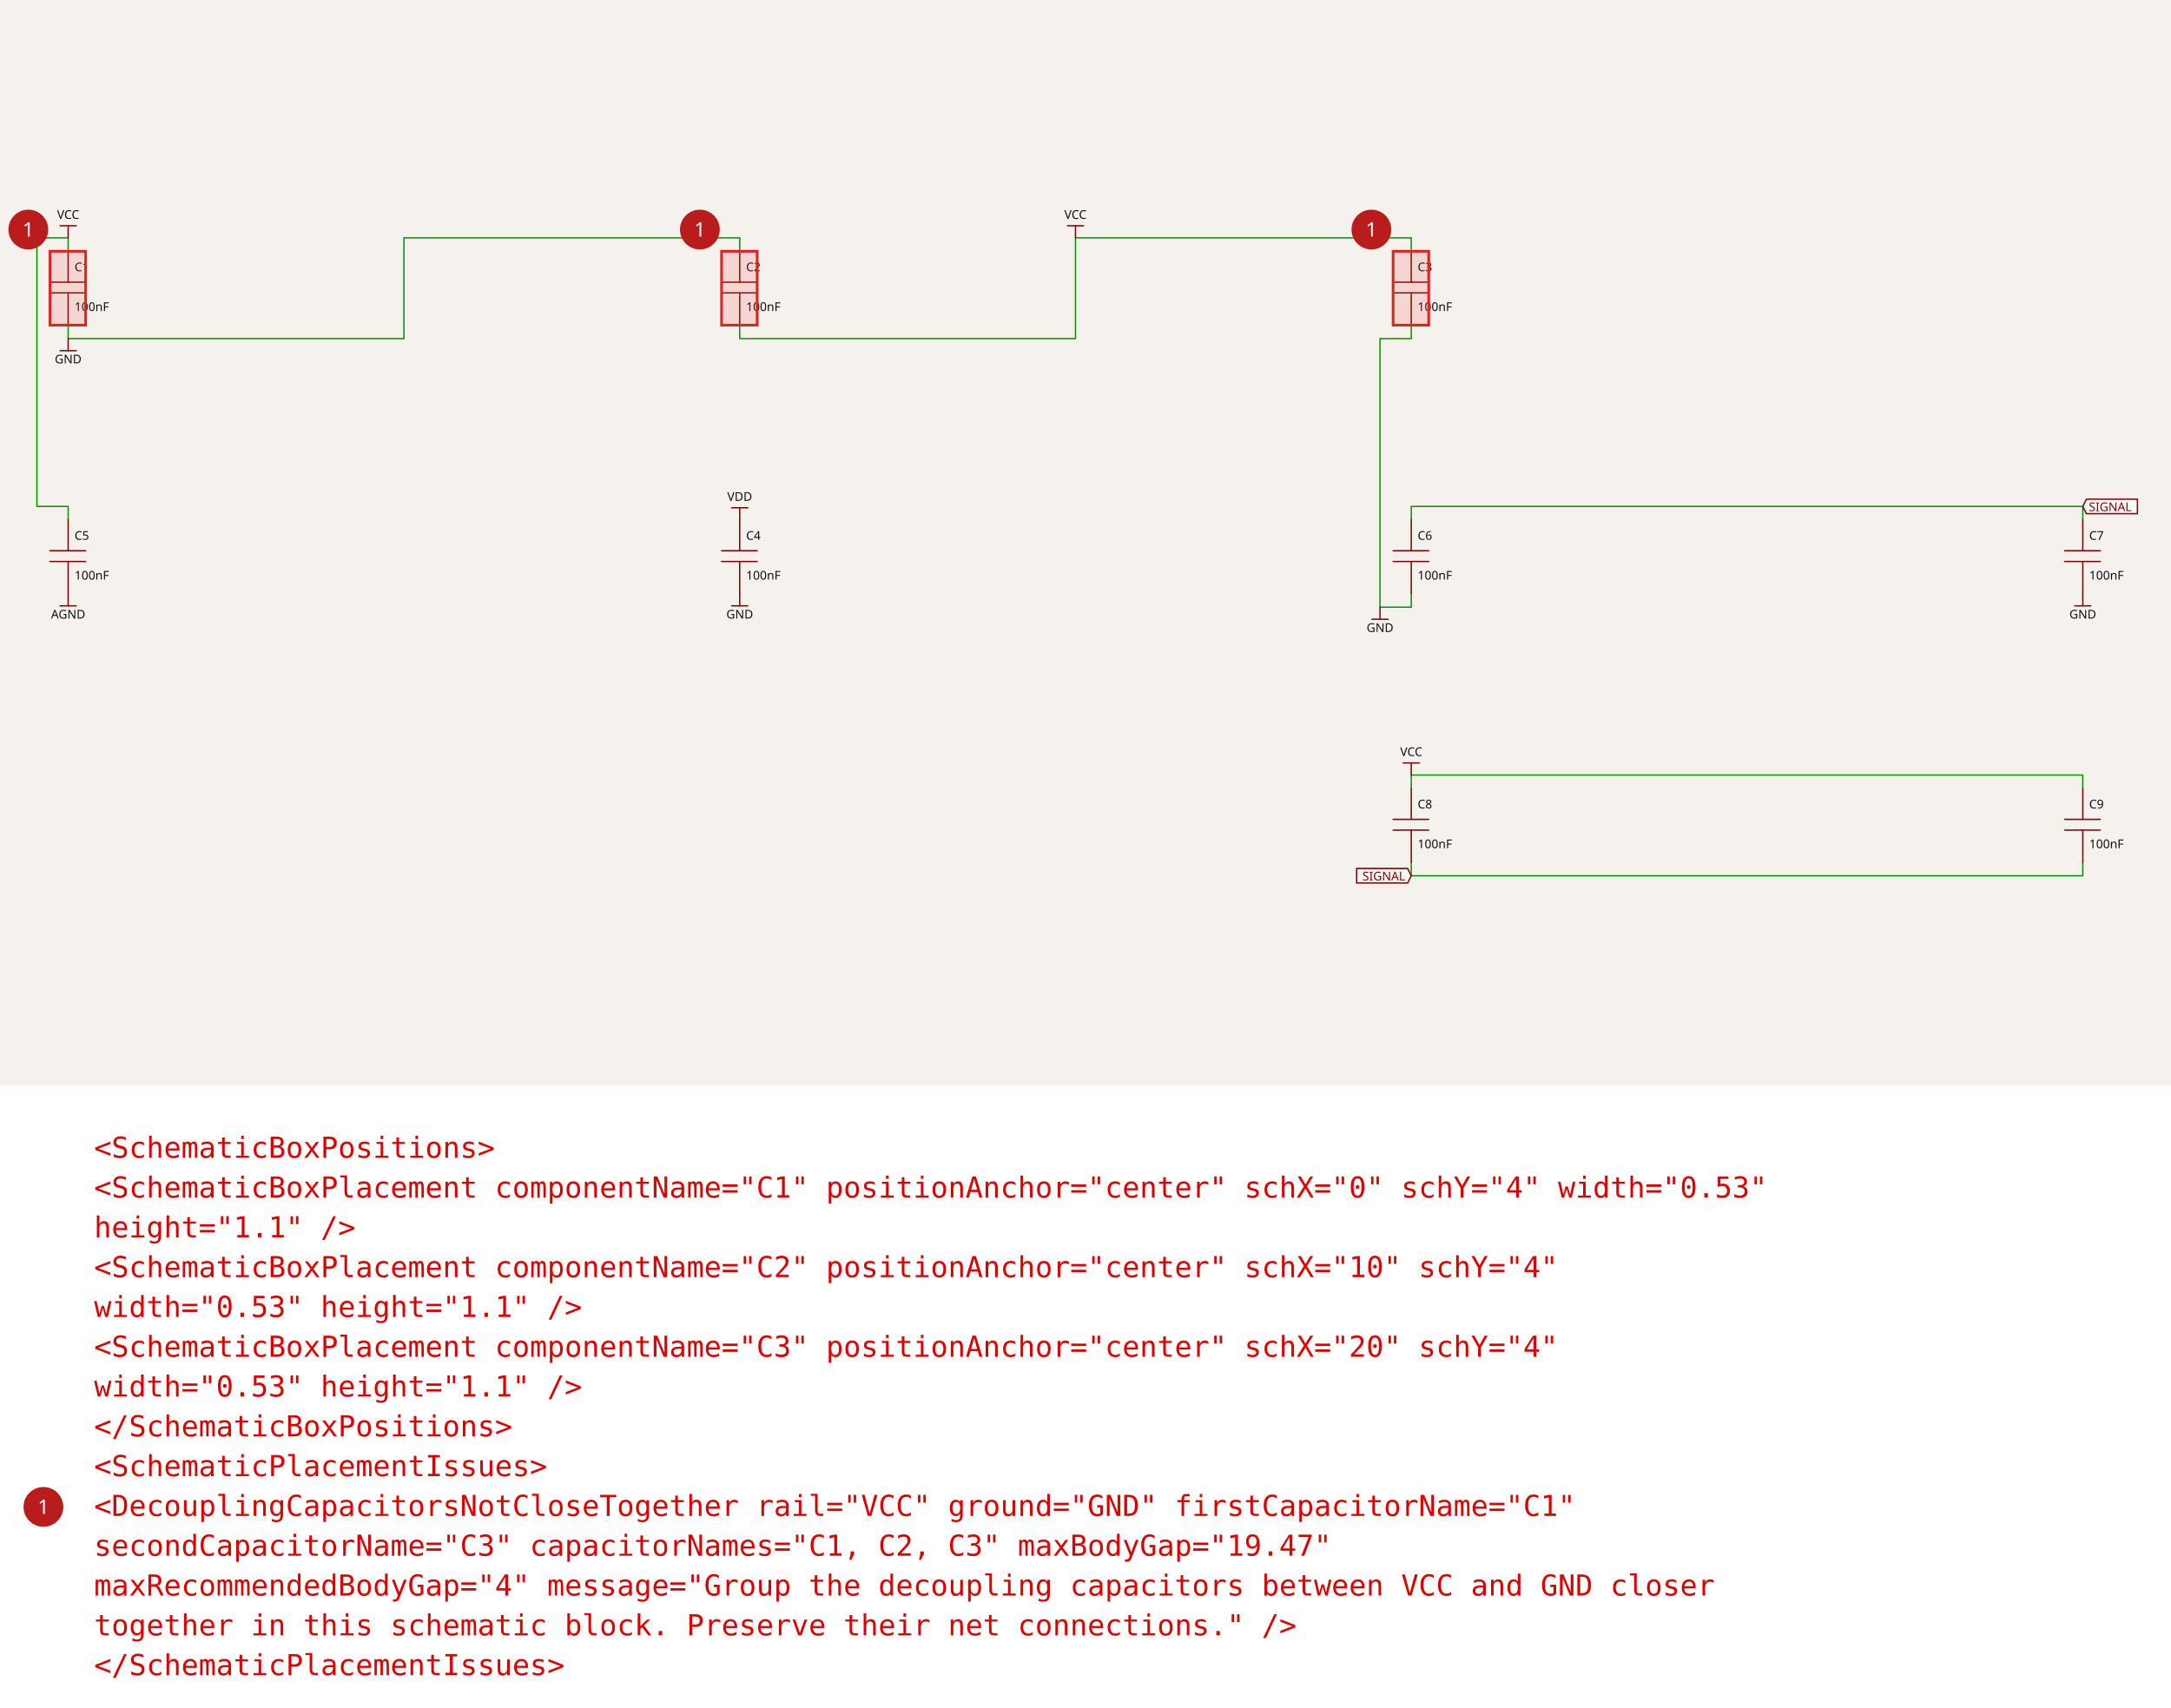
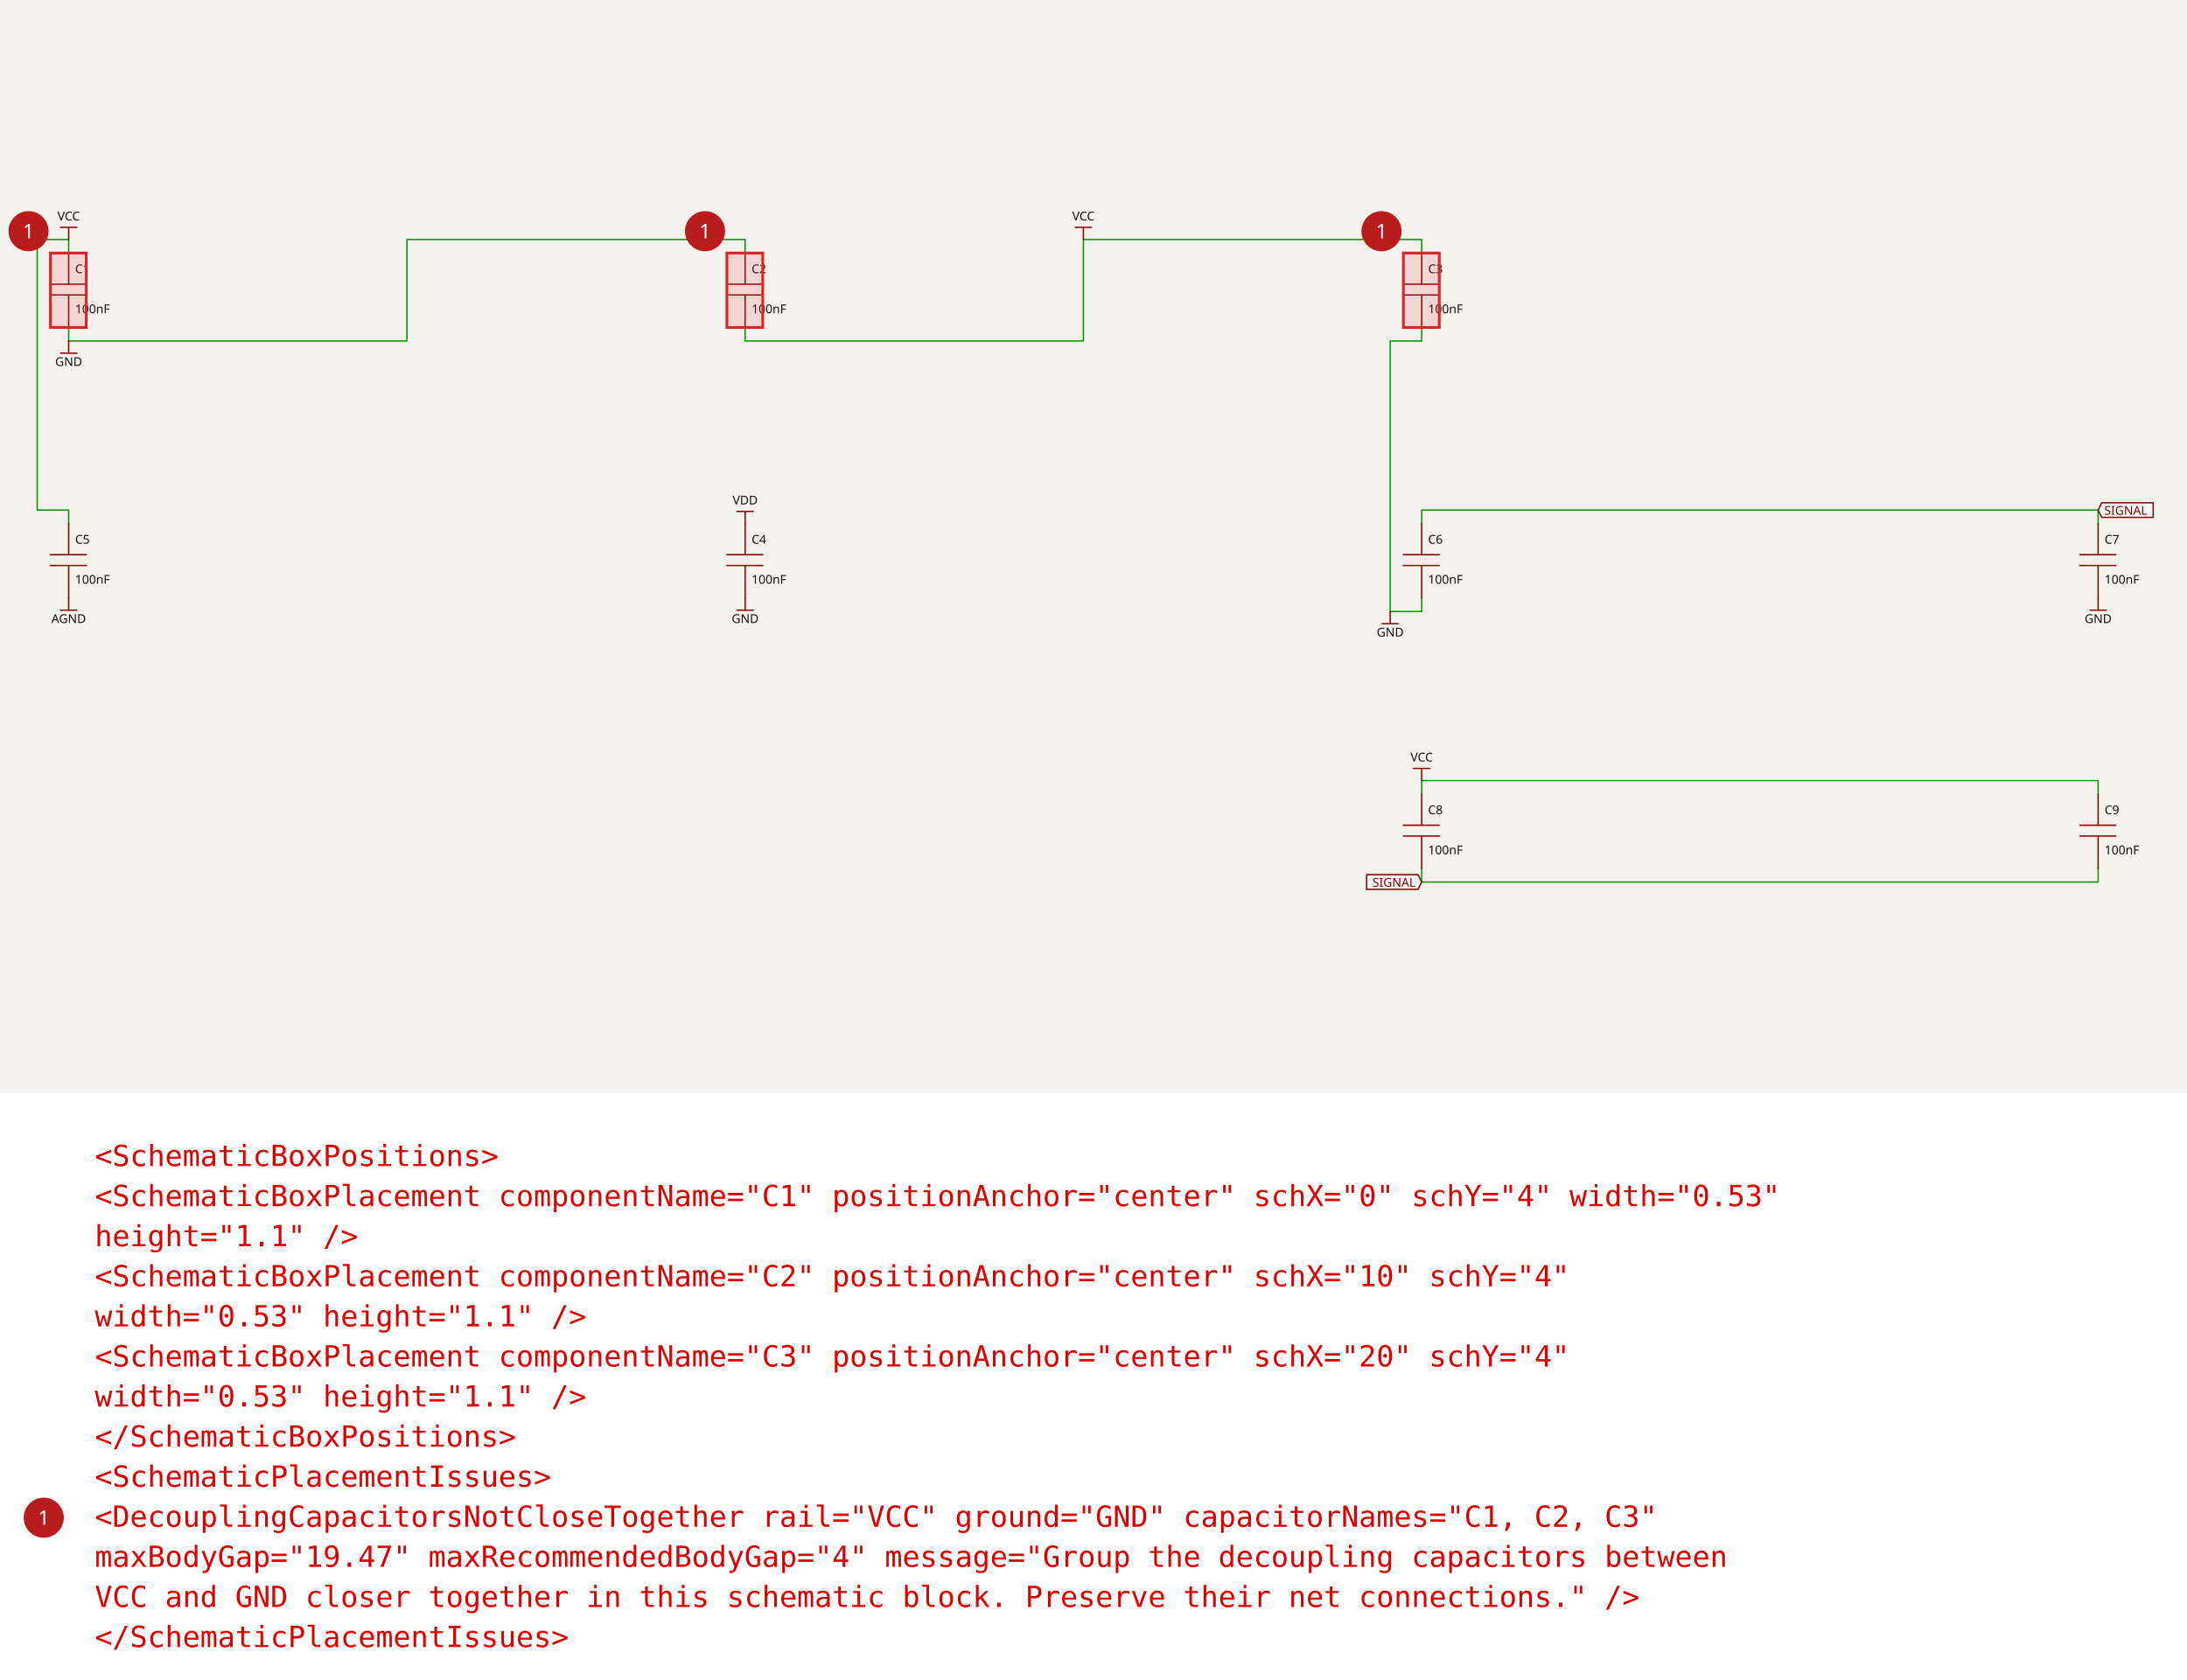
- <svg xmlns="http://www.w3.org/2000/svg" width="1200" height="944" viewBox="0 0 1200 944" role="img" aria-label="schematic analysis fixture">
+ <svg xmlns="http://www.w3.org/2000/svg" width="1200" height="922" viewBox="0 0 1200 922" role="img" aria-label="schematic analysis fixture">
  <g transform="translate(0, 0)">
    <style>
              .boundary { fill: rgb(245, 241, 237); }
              .schematic-boundary { fill: none; stroke: #fff; }
              .component { fill: none; stroke: rgb(132, 0, 0); }
              .chip { fill: rgb(255, 255, 194); stroke: rgb(132, 0, 0); }
              .component-pin { fill: none; stroke: rgb(132, 0, 0); }
              /* Basic per-trace hover fallback */
              .trace:hover {
                filter: invert(1);
              }
              .trace:hover .trace-crossing-outline {
                opacity: 0;
              }
              .trace:hover .trace-junction {
                filter: invert(1);
              }
              /* Net-hover highlighting: when a trace or its overlays are hovered,
                 invert color for all traces (base + overlays) sharing the same
                 subcircuit connectivity key. Also hide crossing outline during hover. */
              svg:has(:is(g.trace[data-subcircuit-connectivity-map-key="unnamedsubcircuitsubcircuit_source_group_0_connectivity_net0"], g.trace-overlays[data-subcircuit-connectivity-map-key="unnamedsubcircuitsubcircuit_source_group_0_connectivity_net0"]):hover) :is(g.trace[data-subcircuit-connectivity-map-key="unnamedsubcircuitsubcircuit_source_group_0_connectivity_net0"], g.trace-overlays[data-subcircuit-connectivity-map-key="unnamedsubcircuitsubcircuit_source_group_0_connectivity_net0"]) { filter: invert(1); }
svg:has(:is(g.trace[data-subcircuit-connectivity-map-key="unnamedsubcircuitsubcircuit_source_group_0_connectivity_net0"], g.trace-overlays[data-subcircuit-connectivity-map-key="unnamedsubcircuitsubcircuit_source_group_0_connectivity_net0"]):hover) g.trace-overlays[data-subcircuit-connectivity-map-key="unnamedsubcircuitsubcircuit_source_group_0_connectivity_net0"] .trace-crossing-outline { opacity: 0; }
svg:has(:is(g.trace[data-subcircuit-connectivity-map-key="unnamedsubcircuitsubcircuit_source_group_0_connectivity_net1"], g.trace-overlays[data-subcircuit-connectivity-map-key="unnamedsubcircuitsubcircuit_source_group_0_connectivity_net1"]):hover) :is(g.trace[data-subcircuit-connectivity-map-key="unnamedsubcircuitsubcircuit_source_group_0_connectivity_net1"], g.trace-overlays[data-subcircuit-connectivity-map-key="unnamedsubcircuitsubcircuit_source_group_0_connectivity_net1"]) { filter: invert(1); }
svg:has(:is(g.trace[data-subcircuit-connectivity-map-key="unnamedsubcircuitsubcircuit_source_group_0_connectivity_net1"], g.trace-overlays[data-subcircuit-connectivity-map-key="unnamedsubcircuitsubcircuit_source_group_0_connectivity_net1"]):hover) g.trace-overlays[data-subcircuit-connectivity-map-key="unnamedsubcircuitsubcircuit_source_group_0_connectivity_net1"] .trace-crossing-outline { opacity: 0; }
svg:has(:is(g.trace[data-subcircuit-connectivity-map-key="unnamedsubcircuitsubcircuit_source_group_0_connectivity_net4"], g.trace-overlays[data-subcircuit-connectivity-map-key="unnamedsubcircuitsubcircuit_source_group_0_connectivity_net4"]):hover) :is(g.trace[data-subcircuit-connectivity-map-key="unnamedsubcircuitsubcircuit_source_group_0_connectivity_net4"], g.trace-overlays[data-subcircuit-connectivity-map-key="unnamedsubcircuitsubcircuit_source_group_0_connectivity_net4"]) { filter: invert(1); }
svg:has(:is(g.trace[data-subcircuit-connectivity-map-key="unnamedsubcircuitsubcircuit_source_group_0_connectivity_net4"], g.trace-overlays[data-subcircuit-connectivity-map-key="unnamedsubcircuitsubcircuit_source_group_0_connectivity_net4"]):hover) g.trace-overlays[data-subcircuit-connectivity-map-key="unnamedsubcircuitsubcircuit_source_group_0_connectivity_net4"] .trace-crossing-outline { opacity: 0; }
              .text { font-family: sans-serif; fill: rgb(0, 150, 0); }
              .pin-number { fill: rgb(169, 0, 0); }
              .port-label { fill: rgb(0, 100, 100); }
              .component-name { fill: rgb(0, 100, 100); }

            </style>
    <rect class="boundary" x="0" y="0" width="1200" height="600" />
    <g class="trace sch-trace" data-layer="base" data-circuit-json-type="schematic_trace" data-schematic-trace-id="schematic_trace_0" data-subcircuit-connectivity-map-key="unnamedsubcircuitsubcircuit_source_group_0_connectivity_net0">
      <path d="M 37.676 138.899 L 37.676 131.475 L 20.415 131.475 L 20.415 279.951 L 37.676 279.951 L 37.676 287.375" class="trace-invisible-hover-outline sch-trace-hitbox" stroke="rgb(0, 150, 0)" fill="none" stroke-width="5.939px" stroke-linecap="round" opacity="0" stroke-linejoin="round" />
      <path class="sch-trace-path" d="M 37.676 138.899 L 37.676 131.475 L 20.415 131.475 L 20.415 279.951 L 37.676 279.951 L 37.676 287.375" stroke="rgb(0, 150, 0)" fill="none" stroke-width="0.742px" stroke-linecap="round" stroke-linejoin="round" />
    </g>
    <g class="trace sch-trace" data-layer="base" data-circuit-json-type="schematic_trace" data-schematic-trace-id="schematic_trace_1" data-subcircuit-connectivity-map-key="unnamedsubcircuitsubcircuit_source_group_0_connectivity_net0">
      <path d="M 408.866 179.73 L 408.866 187.153 L 594.461 187.153 L 594.461 131.475 L 780.056 131.475 L 780.056 138.899" class="trace-invisible-hover-outline sch-trace-hitbox" stroke="rgb(0, 150, 0)" fill="none" stroke-width="5.939px" stroke-linecap="round" opacity="0" stroke-linejoin="round" />
      <path class="sch-trace-path" d="M 408.866 179.73 L 408.866 187.153 L 594.461 187.153 L 594.461 131.475 L 780.056 131.475 L 780.056 138.899" stroke="rgb(0, 150, 0)" fill="none" stroke-width="0.742px" stroke-linecap="round" stroke-linejoin="round" />
    </g>
    <g class="trace sch-trace" data-layer="base" data-circuit-json-type="schematic_trace" data-schematic-trace-id="schematic_trace_2" data-subcircuit-connectivity-map-key="unnamedsubcircuitsubcircuit_source_group_0_connectivity_net0">
      <path d="M 780.056 435.851 L 780.056 428.427 L 1151.245 428.427 L 1151.245 435.851" class="trace-invisible-hover-outline sch-trace-hitbox" stroke="rgb(0, 150, 0)" fill="none" stroke-width="5.939px" stroke-linecap="round" opacity="0" stroke-linejoin="round" />
      <path class="sch-trace-path" d="M 780.056 435.851 L 780.056 428.427 L 1151.245 428.427 L 1151.245 435.851" stroke="rgb(0, 150, 0)" fill="none" stroke-width="0.742px" stroke-linecap="round" stroke-linejoin="round" />
    </g>
    <g class="trace sch-trace" data-layer="base" data-circuit-json-type="schematic_trace" data-schematic-trace-id="schematic_trace_3" data-subcircuit-connectivity-map-key="unnamedsubcircuitsubcircuit_source_group_0_connectivity_net1">
      <path d="M 37.676 179.73 L 37.676 187.153 L 223.271 187.153 L 223.271 131.475 L 408.866 131.475 L 408.866 138.899" class="trace-invisible-hover-outline sch-trace-hitbox" stroke="rgb(0, 150, 0)" fill="none" stroke-width="5.939px" stroke-linecap="round" opacity="0" stroke-linejoin="round" />
      <path class="sch-trace-path" d="M 37.676 179.73 L 37.676 187.153 L 223.271 187.153 L 223.271 131.475 L 408.866 131.475 L 408.866 138.899" stroke="rgb(0, 150, 0)" fill="none" stroke-width="0.742px" stroke-linecap="round" stroke-linejoin="round" />
    </g>
    <g class="trace sch-trace" data-layer="base" data-circuit-json-type="schematic_trace" data-schematic-trace-id="schematic_trace_4" data-subcircuit-connectivity-map-key="unnamedsubcircuitsubcircuit_source_group_0_connectivity_net1">
      <path d="M 780.056 179.73 L 780.056 187.153 L 762.795 187.153 L 762.795 335.629 L 780.056 335.629 L 780.056 328.205" class="trace-invisible-hover-outline sch-trace-hitbox" stroke="rgb(0, 150, 0)" fill="none" stroke-width="5.939px" stroke-linecap="round" opacity="0" stroke-linejoin="round" />
      <path class="sch-trace-path" d="M 780.056 179.73 L 780.056 187.153 L 762.795 187.153 L 762.795 335.629 L 780.056 335.629 L 780.056 328.205" stroke="rgb(0, 150, 0)" fill="none" stroke-width="0.742px" stroke-linecap="round" stroke-linejoin="round" />
    </g>
    <g class="trace sch-trace" data-layer="base" data-circuit-json-type="schematic_trace" data-schematic-trace-id="schematic_trace_5" data-subcircuit-connectivity-map-key="unnamedsubcircuitsubcircuit_source_group_0_connectivity_net4">
      <path d="M 780.056 287.375 L 780.056 279.951 L 1151.245 279.951 L 1151.245 287.375" class="trace-invisible-hover-outline sch-trace-hitbox" stroke="rgb(0, 150, 0)" fill="none" stroke-width="5.939px" stroke-linecap="round" opacity="0" stroke-linejoin="round" />
      <path class="sch-trace-path" d="M 780.056 287.375 L 780.056 279.951 L 1151.245 279.951 L 1151.245 287.375" stroke="rgb(0, 150, 0)" fill="none" stroke-width="0.742px" stroke-linecap="round" stroke-linejoin="round" />
    </g>
    <g class="trace sch-trace" data-layer="base" data-circuit-json-type="schematic_trace" data-schematic-trace-id="schematic_trace_6" data-subcircuit-connectivity-map-key="unnamedsubcircuitsubcircuit_source_group_0_connectivity_net4">
      <path d="M 780.056 476.681 L 780.056 484.105 L 1151.245 484.105 L 1151.245 476.681" class="trace-invisible-hover-outline sch-trace-hitbox" stroke="rgb(0, 150, 0)" fill="none" stroke-width="5.939px" stroke-linecap="round" opacity="0" stroke-linejoin="round" />
      <path class="sch-trace-path" d="M 780.056 476.681 L 780.056 484.105 L 1151.245 484.105 L 1151.245 476.681" stroke="rgb(0, 150, 0)" fill="none" stroke-width="0.742px" stroke-linecap="round" stroke-linejoin="round" />
    </g>
    <g class="trace-overlays sch-trace-overlays" data-layer="overlay" data-circuit-json-type="schematic_trace" data-schematic-trace-id="schematic_trace_0" data-subcircuit-connectivity-map-key="unnamedsubcircuitsubcircuit_source_group_0_connectivity_net0" />
    <g class="trace-overlays sch-trace-overlays" data-layer="overlay" data-circuit-json-type="schematic_trace" data-schematic-trace-id="schematic_trace_1" data-subcircuit-connectivity-map-key="unnamedsubcircuitsubcircuit_source_group_0_connectivity_net0" />
    <g class="trace-overlays sch-trace-overlays" data-layer="overlay" data-circuit-json-type="schematic_trace" data-schematic-trace-id="schematic_trace_2" data-subcircuit-connectivity-map-key="unnamedsubcircuitsubcircuit_source_group_0_connectivity_net0" />
    <g class="trace-overlays sch-trace-overlays" data-layer="overlay" data-circuit-json-type="schematic_trace" data-schematic-trace-id="schematic_trace_3" data-subcircuit-connectivity-map-key="unnamedsubcircuitsubcircuit_source_group_0_connectivity_net1" />
    <g class="trace-overlays sch-trace-overlays" data-layer="overlay" data-circuit-json-type="schematic_trace" data-schematic-trace-id="schematic_trace_4" data-subcircuit-connectivity-map-key="unnamedsubcircuitsubcircuit_source_group_0_connectivity_net1" />
    <g class="trace-overlays sch-trace-overlays" data-layer="overlay" data-circuit-json-type="schematic_trace" data-schematic-trace-id="schematic_trace_5" data-subcircuit-connectivity-map-key="unnamedsubcircuitsubcircuit_source_group_0_connectivity_net4" />
    <g class="trace-overlays sch-trace-overlays" data-layer="overlay" data-circuit-json-type="schematic_trace" data-schematic-trace-id="schematic_trace_6" data-subcircuit-connectivity-map-key="unnamedsubcircuitsubcircuit_source_group_0_connectivity_net4" />
    <g class="sch-component" data-circuit-json-type="schematic_component" data-schematic-component-id="schematic_component_0">
      <rect class="component-overlay sch-component-overlay" x="27.654" y="138.899" width="19.673" height="40.831" fill="transparent" />
      <path class="sch-component-symbol-path" d="M 37.676 179.73 L 37.676 161.912" stroke="rgb(132, 0, 0)" fill="none" stroke-width="0.742px" stroke-linecap="round" />
      <path class="sch-component-symbol-path" d="M 37.676 155.973 L 37.676 138.899" stroke="rgb(132, 0, 0)" fill="none" stroke-width="0.742px" stroke-linecap="round" />
      <path class="sch-component-symbol-path" d="M 47.327 161.912 L 27.654 161.912" stroke="rgb(132, 0, 0)" fill="none" stroke-width="0.742px" stroke-linecap="round" />
      <path class="sch-component-symbol-path" d="M 47.327 155.973 L 27.654 155.973" stroke="rgb(132, 0, 0)" fill="none" stroke-width="0.742px" stroke-linecap="round" />
      <text class="sch-component-name sch-component-text" x="41.202" y="151.89" stroke="rgb(245, 241, 237)" stroke-width="0.742px" paint-order="stroke" fill="rgb(15, 15, 15)" font-family="sans-serif" text-anchor="start" dominant-baseline="ideographic" font-size="6.681px">C1</text>
      <text class="sch-component-text" x="41.202" y="166.738" fill="rgb(15, 15, 15)" font-family="sans-serif" text-anchor="start" dominant-baseline="hanging" font-size="6.681px">100nF</text>
    </g>
    <g class="sch-component" data-circuit-json-type="schematic_component" data-schematic-component-id="schematic_component_1">
      <rect class="component-overlay sch-component-overlay" x="398.844" y="138.899" width="19.673" height="40.831" fill="transparent" />
      <path class="sch-component-symbol-path" d="M 408.866 179.73 L 408.866 161.912" stroke="rgb(132, 0, 0)" fill="none" stroke-width="0.742px" stroke-linecap="round" />
      <path class="sch-component-symbol-path" d="M 408.866 155.973 L 408.866 138.899" stroke="rgb(132, 0, 0)" fill="none" stroke-width="0.742px" stroke-linecap="round" />
      <path class="sch-component-symbol-path" d="M 418.517 161.912 L 398.844 161.912" stroke="rgb(132, 0, 0)" fill="none" stroke-width="0.742px" stroke-linecap="round" />
      <path class="sch-component-symbol-path" d="M 418.517 155.973 L 398.844 155.973" stroke="rgb(132, 0, 0)" fill="none" stroke-width="0.742px" stroke-linecap="round" />
      <text class="sch-component-name sch-component-text" x="412.392" y="151.89" stroke="rgb(245, 241, 237)" stroke-width="0.742px" paint-order="stroke" fill="rgb(15, 15, 15)" font-family="sans-serif" text-anchor="start" dominant-baseline="ideographic" font-size="6.681px">C2</text>
      <text class="sch-component-text" x="412.392" y="166.738" fill="rgb(15, 15, 15)" font-family="sans-serif" text-anchor="start" dominant-baseline="hanging" font-size="6.681px">100nF</text>
    </g>
    <g class="sch-component" data-circuit-json-type="schematic_component" data-schematic-component-id="schematic_component_2">
      <rect class="component-overlay sch-component-overlay" x="770.033" y="138.899" width="19.673" height="40.831" fill="transparent" />
      <path class="sch-component-symbol-path" d="M 780.056 179.73 L 780.056 161.912" stroke="rgb(132, 0, 0)" fill="none" stroke-width="0.742px" stroke-linecap="round" />
      <path class="sch-component-symbol-path" d="M 780.056 155.973 L 780.056 138.899" stroke="rgb(132, 0, 0)" fill="none" stroke-width="0.742px" stroke-linecap="round" />
      <path class="sch-component-symbol-path" d="M 789.706 161.912 L 770.033 161.912" stroke="rgb(132, 0, 0)" fill="none" stroke-width="0.742px" stroke-linecap="round" />
      <path class="sch-component-symbol-path" d="M 789.706 155.973 L 770.033 155.973" stroke="rgb(132, 0, 0)" fill="none" stroke-width="0.742px" stroke-linecap="round" />
      <text class="sch-component-name sch-component-text" x="783.582" y="151.89" stroke="rgb(245, 241, 237)" stroke-width="0.742px" paint-order="stroke" fill="rgb(15, 15, 15)" font-family="sans-serif" text-anchor="start" dominant-baseline="ideographic" font-size="6.681px">C3</text>
      <text class="sch-component-text" x="783.582" y="166.738" fill="rgb(15, 15, 15)" font-family="sans-serif" text-anchor="start" dominant-baseline="hanging" font-size="6.681px">100nF</text>
    </g>
    <g class="sch-component" data-circuit-json-type="schematic_component" data-schematic-component-id="schematic_component_3">
      <rect class="component-overlay sch-component-overlay" x="398.844" y="287.375" width="19.673" height="40.831" fill="transparent" />
      <path class="sch-component-symbol-path" d="M 408.866 328.205 L 408.866 310.388" stroke="rgb(132, 0, 0)" fill="none" stroke-width="0.742px" stroke-linecap="round" />
      <path class="sch-component-symbol-path" d="M 408.866 304.449 L 408.866 287.375" stroke="rgb(132, 0, 0)" fill="none" stroke-width="0.742px" stroke-linecap="round" />
      <path class="sch-component-symbol-path" d="M 418.517 310.388 L 398.844 310.388" stroke="rgb(132, 0, 0)" fill="none" stroke-width="0.742px" stroke-linecap="round" />
      <path class="sch-component-symbol-path" d="M 418.517 304.449 L 398.844 304.449" stroke="rgb(132, 0, 0)" fill="none" stroke-width="0.742px" stroke-linecap="round" />
      <text class="sch-component-name sch-component-text" x="412.392" y="300.366" stroke="rgb(245, 241, 237)" stroke-width="0.742px" paint-order="stroke" fill="rgb(15, 15, 15)" font-family="sans-serif" text-anchor="start" dominant-baseline="ideographic" font-size="6.681px">C4</text>
      <text class="sch-component-text" x="412.392" y="315.214" fill="rgb(15, 15, 15)" font-family="sans-serif" text-anchor="start" dominant-baseline="hanging" font-size="6.681px">100nF</text>
    </g>
    <g class="sch-component" data-circuit-json-type="schematic_component" data-schematic-component-id="schematic_component_4">
      <rect class="component-overlay sch-component-overlay" x="27.654" y="287.375" width="19.673" height="40.831" fill="transparent" />
      <path class="sch-component-symbol-path" d="M 37.676 328.205 L 37.676 310.388" stroke="rgb(132, 0, 0)" fill="none" stroke-width="0.742px" stroke-linecap="round" />
      <path class="sch-component-symbol-path" d="M 37.676 304.449 L 37.676 287.375" stroke="rgb(132, 0, 0)" fill="none" stroke-width="0.742px" stroke-linecap="round" />
      <path class="sch-component-symbol-path" d="M 47.327 310.388 L 27.654 310.388" stroke="rgb(132, 0, 0)" fill="none" stroke-width="0.742px" stroke-linecap="round" />
      <path class="sch-component-symbol-path" d="M 47.327 304.449 L 27.654 304.449" stroke="rgb(132, 0, 0)" fill="none" stroke-width="0.742px" stroke-linecap="round" />
      <text class="sch-component-name sch-component-text" x="41.202" y="300.366" stroke="rgb(245, 241, 237)" stroke-width="0.742px" paint-order="stroke" fill="rgb(15, 15, 15)" font-family="sans-serif" text-anchor="start" dominant-baseline="ideographic" font-size="6.681px">C5</text>
      <text class="sch-component-text" x="41.202" y="315.214" fill="rgb(15, 15, 15)" font-family="sans-serif" text-anchor="start" dominant-baseline="hanging" font-size="6.681px">100nF</text>
    </g>
    <g class="sch-component" data-circuit-json-type="schematic_component" data-schematic-component-id="schematic_component_5">
      <rect class="component-overlay sch-component-overlay" x="770.033" y="287.375" width="19.673" height="40.831" fill="transparent" />
      <path class="sch-component-symbol-path" d="M 780.056 328.205 L 780.056 310.388" stroke="rgb(132, 0, 0)" fill="none" stroke-width="0.742px" stroke-linecap="round" />
      <path class="sch-component-symbol-path" d="M 780.056 304.449 L 780.056 287.375" stroke="rgb(132, 0, 0)" fill="none" stroke-width="0.742px" stroke-linecap="round" />
      <path class="sch-component-symbol-path" d="M 789.706 310.388 L 770.033 310.388" stroke="rgb(132, 0, 0)" fill="none" stroke-width="0.742px" stroke-linecap="round" />
      <path class="sch-component-symbol-path" d="M 789.706 304.449 L 770.033 304.449" stroke="rgb(132, 0, 0)" fill="none" stroke-width="0.742px" stroke-linecap="round" />
      <text class="sch-component-name sch-component-text" x="783.582" y="300.366" stroke="rgb(245, 241, 237)" stroke-width="0.742px" paint-order="stroke" fill="rgb(15, 15, 15)" font-family="sans-serif" text-anchor="start" dominant-baseline="ideographic" font-size="6.681px">C6</text>
      <text class="sch-component-text" x="783.582" y="315.214" fill="rgb(15, 15, 15)" font-family="sans-serif" text-anchor="start" dominant-baseline="hanging" font-size="6.681px">100nF</text>
    </g>
    <g class="sch-component" data-circuit-json-type="schematic_component" data-schematic-component-id="schematic_component_6">
      <rect class="component-overlay sch-component-overlay" x="1141.223" y="287.375" width="19.673" height="40.831" fill="transparent" />
      <path class="sch-component-symbol-path" d="M 1151.245 328.205 L 1151.245 310.388" stroke="rgb(132, 0, 0)" fill="none" stroke-width="0.742px" stroke-linecap="round" />
      <path class="sch-component-symbol-path" d="M 1151.245 304.449 L 1151.245 287.375" stroke="rgb(132, 0, 0)" fill="none" stroke-width="0.742px" stroke-linecap="round" />
      <path class="sch-component-symbol-path" d="M 1160.896 310.388 L 1141.223 310.388" stroke="rgb(132, 0, 0)" fill="none" stroke-width="0.742px" stroke-linecap="round" />
      <path class="sch-component-symbol-path" d="M 1160.896 304.449 L 1141.223 304.449" stroke="rgb(132, 0, 0)" fill="none" stroke-width="0.742px" stroke-linecap="round" />
      <text class="sch-component-name sch-component-text" x="1154.772" y="300.366" stroke="rgb(245, 241, 237)" stroke-width="0.742px" paint-order="stroke" fill="rgb(15, 15, 15)" font-family="sans-serif" text-anchor="start" dominant-baseline="ideographic" font-size="6.681px">C7</text>
      <text class="sch-component-text" x="1154.772" y="315.214" fill="rgb(15, 15, 15)" font-family="sans-serif" text-anchor="start" dominant-baseline="hanging" font-size="6.681px">100nF</text>
    </g>
    <g class="sch-component" data-circuit-json-type="schematic_component" data-schematic-component-id="schematic_component_7">
      <rect class="component-overlay sch-component-overlay" x="770.033" y="435.851" width="19.673" height="40.831" fill="transparent" />
      <path class="sch-component-symbol-path" d="M 780.056 476.681 L 780.056 458.864" stroke="rgb(132, 0, 0)" fill="none" stroke-width="0.742px" stroke-linecap="round" />
      <path class="sch-component-symbol-path" d="M 780.056 452.925 L 780.056 435.851" stroke="rgb(132, 0, 0)" fill="none" stroke-width="0.742px" stroke-linecap="round" />
      <path class="sch-component-symbol-path" d="M 789.706 458.864 L 770.033 458.864" stroke="rgb(132, 0, 0)" fill="none" stroke-width="0.742px" stroke-linecap="round" />
      <path class="sch-component-symbol-path" d="M 789.706 452.925 L 770.033 452.925" stroke="rgb(132, 0, 0)" fill="none" stroke-width="0.742px" stroke-linecap="round" />
      <text class="sch-component-name sch-component-text" x="783.582" y="448.842" stroke="rgb(245, 241, 237)" stroke-width="0.742px" paint-order="stroke" fill="rgb(15, 15, 15)" font-family="sans-serif" text-anchor="start" dominant-baseline="ideographic" font-size="6.681px">C8</text>
      <text class="sch-component-text" x="783.582" y="463.69" fill="rgb(15, 15, 15)" font-family="sans-serif" text-anchor="start" dominant-baseline="hanging" font-size="6.681px">100nF</text>
    </g>
    <g class="sch-component" data-circuit-json-type="schematic_component" data-schematic-component-id="schematic_component_8">
      <rect class="component-overlay sch-component-overlay" x="1141.223" y="435.851" width="19.673" height="40.831" fill="transparent" />
      <path class="sch-component-symbol-path" d="M 1151.245 476.681 L 1151.245 458.864" stroke="rgb(132, 0, 0)" fill="none" stroke-width="0.742px" stroke-linecap="round" />
      <path class="sch-component-symbol-path" d="M 1151.245 452.925 L 1151.245 435.851" stroke="rgb(132, 0, 0)" fill="none" stroke-width="0.742px" stroke-linecap="round" />
      <path class="sch-component-symbol-path" d="M 1160.896 458.864 L 1141.223 458.864" stroke="rgb(132, 0, 0)" fill="none" stroke-width="0.742px" stroke-linecap="round" />
      <path class="sch-component-symbol-path" d="M 1160.896 452.925 L 1141.223 452.925" stroke="rgb(132, 0, 0)" fill="none" stroke-width="0.742px" stroke-linecap="round" />
      <text class="sch-component-name sch-component-text" x="1154.772" y="448.842" stroke="rgb(245, 241, 237)" stroke-width="0.742px" paint-order="stroke" fill="rgb(15, 15, 15)" font-family="sans-serif" text-anchor="start" dominant-baseline="ideographic" font-size="6.681px">C9</text>
      <text class="sch-component-text" x="1154.772" y="463.69" fill="rgb(15, 15, 15)" font-family="sans-serif" text-anchor="start" dominant-baseline="hanging" font-size="6.681px">100nF</text>
    </g>
    <g class="schematic-port-hover sch-port-hover" data-schematic-port-id="source_port_0">
      <circle cx="37.676" cy="138.899" r="1.485" fill="red" opacity="0" />
    </g>
    <g class="schematic-port-hover sch-port-hover" data-schematic-port-id="source_port_1">
      <circle cx="37.676" cy="179.73" r="1.485" fill="red" opacity="0" />
    </g>
    <g class="schematic-port-hover sch-port-hover" data-schematic-port-id="source_port_2">
      <circle cx="408.866" cy="138.899" r="1.485" fill="red" opacity="0" />
    </g>
    <g class="schematic-port-hover sch-port-hover" data-schematic-port-id="source_port_3">
      <circle cx="408.866" cy="179.73" r="1.485" fill="red" opacity="0" />
    </g>
    <g class="schematic-port-hover sch-port-hover" data-schematic-port-id="source_port_4">
      <circle cx="780.056" cy="138.899" r="1.485" fill="red" opacity="0" />
    </g>
    <g class="schematic-port-hover sch-port-hover" data-schematic-port-id="source_port_5">
      <circle cx="780.056" cy="179.73" r="1.485" fill="red" opacity="0" />
    </g>
    <g class="schematic-port-hover sch-port-hover" data-schematic-port-id="source_port_6">
      <circle cx="408.866" cy="287.375" r="1.485" fill="red" opacity="0" />
    </g>
    <g class="schematic-port-hover sch-port-hover" data-schematic-port-id="source_port_7">
      <circle cx="408.866" cy="328.205" r="1.485" fill="red" opacity="0" />
    </g>
    <g class="schematic-port-hover sch-port-hover" data-schematic-port-id="source_port_8">
      <circle cx="37.676" cy="287.375" r="1.485" fill="red" opacity="0" />
    </g>
    <g class="schematic-port-hover sch-port-hover" data-schematic-port-id="source_port_9">
      <circle cx="37.676" cy="328.205" r="1.485" fill="red" opacity="0" />
    </g>
    <g class="schematic-port-hover sch-port-hover" data-schematic-port-id="source_port_10">
      <circle cx="780.056" cy="287.375" r="1.485" fill="red" opacity="0" />
    </g>
    <g class="schematic-port-hover sch-port-hover" data-schematic-port-id="source_port_11">
      <circle cx="780.056" cy="328.205" r="1.485" fill="red" opacity="0" />
    </g>
    <g class="schematic-port-hover sch-port-hover" data-schematic-port-id="source_port_12">
      <circle cx="1151.245" cy="287.375" r="1.485" fill="red" opacity="0" />
    </g>
    <g class="schematic-port-hover sch-port-hover" data-schematic-port-id="source_port_13">
      <circle cx="1151.245" cy="328.205" r="1.485" fill="red" opacity="0" />
    </g>
    <g class="schematic-port-hover sch-port-hover" data-schematic-port-id="source_port_14">
      <circle cx="780.056" cy="435.851" r="1.485" fill="red" opacity="0" />
    </g>
    <g class="schematic-port-hover sch-port-hover" data-schematic-port-id="source_port_15">
      <circle cx="780.056" cy="476.681" r="1.485" fill="red" opacity="0" />
    </g>
    <g class="schematic-port-hover sch-port-hover" data-schematic-port-id="source_port_16">
      <circle cx="1151.245" cy="435.851" r="1.485" fill="red" opacity="0" />
    </g>
    <g class="schematic-port-hover sch-port-hover" data-schematic-port-id="source_port_17">
      <circle cx="1151.245" cy="476.681" r="1.485" fill="red" opacity="0" />
    </g>
    <rect class="component-overlay sch-component-overlay sch-net-label-overlay" x="33.221" y="124.793" width="8.909" height="6.681" fill="transparent" />
    <path class="sch-net-label-symbol-path" d="M 42.13 124.793 L 33.221 124.793" stroke="rgb(132, 0, 0)" fill="none" stroke-width="0.742px" stroke-linecap="round" />
    <path class="sch-net-label-symbol-path" d="M 37.676 124.793 L 37.676 131.475" stroke="rgb(132, 0, 0)" fill="none" stroke-width="0.742px" stroke-linecap="round" />
    <text class="sch-net-label-symbol-text" x="37.676" y="122.937" fill="rgb(15, 15, 15)" font-family="sans-serif" text-anchor="middle" dominant-baseline="ideographic" font-size="6.681px">VCC</text>
    <rect class="component-overlay sch-component-overlay sch-net-label-overlay" x="590.006" y="124.793" width="8.909" height="6.681" fill="transparent" />
    <path class="sch-net-label-symbol-path" d="M 598.915 124.793 L 590.006 124.793" stroke="rgb(132, 0, 0)" fill="none" stroke-width="0.742px" stroke-linecap="round" />
    <path class="sch-net-label-symbol-path" d="M 594.461 124.793 L 594.461 131.475" stroke="rgb(132, 0, 0)" fill="none" stroke-width="0.742px" stroke-linecap="round" />
    <text class="sch-net-label-symbol-text" x="594.461" y="122.937" fill="rgb(15, 15, 15)" font-family="sans-serif" text-anchor="middle" dominant-baseline="ideographic" font-size="6.681px">VCC</text>
    <rect class="component-overlay sch-component-overlay sch-net-label-overlay" x="775.601" y="421.745" width="8.909" height="6.681" fill="transparent" />
    <path class="sch-net-label-symbol-path" d="M 784.51 421.745 L 775.601 421.745" stroke="rgb(132, 0, 0)" fill="none" stroke-width="0.742px" stroke-linecap="round" />
    <path class="sch-net-label-symbol-path" d="M 780.056 421.745 L 780.056 428.427" stroke="rgb(132, 0, 0)" fill="none" stroke-width="0.742px" stroke-linecap="round" />
    <text class="sch-net-label-symbol-text" x="780.056" y="419.889" fill="rgb(15, 15, 15)" font-family="sans-serif" text-anchor="middle" dominant-baseline="ideographic" font-size="6.681px">VCC</text>
    <rect class="component-overlay sch-component-overlay sch-net-label-overlay" x="33.221" y="187.153" width="8.909" height="6.681" fill="transparent" />
    <path class="sch-net-label-symbol-path" d="M 33.221 193.835 L 42.13 193.835" stroke="rgb(132, 0, 0)" fill="none" stroke-width="0.742px" stroke-linecap="round" />
    <path class="sch-net-label-symbol-path" d="M 37.676 193.835 L 37.676 187.153" stroke="rgb(132, 0, 0)" fill="none" stroke-width="0.742px" stroke-linecap="round" />
    <text class="sch-net-label-symbol-text" x="37.676" y="195.691" fill="rgb(15, 15, 15)" font-family="sans-serif" text-anchor="middle" dominant-baseline="hanging" font-size="6.681px">GND</text>
    <rect class="component-overlay sch-component-overlay sch-net-label-overlay" x="758.341" y="335.629" width="8.909" height="6.681" fill="transparent" />
    <path class="sch-net-label-symbol-path" d="M 758.341 342.311 L 767.25 342.311" stroke="rgb(132, 0, 0)" fill="none" stroke-width="0.742px" stroke-linecap="round" />
    <path class="sch-net-label-symbol-path" d="M 762.795 342.311 L 762.795 335.629" stroke="rgb(132, 0, 0)" fill="none" stroke-width="0.742px" stroke-linecap="round" />
    <text class="sch-net-label-symbol-text" x="762.795" y="344.167" fill="rgb(15, 15, 15)" font-family="sans-serif" text-anchor="middle" dominant-baseline="hanging" font-size="6.681px">GND</text>
    <rect class="component-overlay sch-component-overlay sch-net-label-overlay" x="404.411" y="328.205" width="8.909" height="6.681" fill="transparent" />
    <path class="sch-net-label-symbol-path" d="M 404.411 334.887 L 413.32 334.887" stroke="rgb(132, 0, 0)" fill="none" stroke-width="0.742px" stroke-linecap="round" />
    <path class="sch-net-label-symbol-path" d="M 408.866 334.887 L 408.866 328.205" stroke="rgb(132, 0, 0)" fill="none" stroke-width="0.742px" stroke-linecap="round" />
    <text class="sch-net-label-symbol-text" x="408.866" y="336.743" fill="rgb(15, 15, 15)" font-family="sans-serif" text-anchor="middle" dominant-baseline="hanging" font-size="6.681px">GND</text>
    <rect class="component-overlay sch-component-overlay sch-net-label-overlay" x="1146.791" y="328.205" width="8.909" height="6.681" fill="transparent" />
    <path class="sch-net-label-symbol-path" d="M 1146.791 334.887 L 1155.7 334.887" stroke="rgb(132, 0, 0)" fill="none" stroke-width="0.742px" stroke-linecap="round" />
    <path class="sch-net-label-symbol-path" d="M 1151.245 334.887 L 1151.245 328.205" stroke="rgb(132, 0, 0)" fill="none" stroke-width="0.742px" stroke-linecap="round" />
    <text class="sch-net-label-symbol-text" x="1151.245" y="336.743" fill="rgb(15, 15, 15)" font-family="sans-serif" text-anchor="middle" dominant-baseline="hanging" font-size="6.681px">GND</text>
    <rect class="component-overlay sch-component-overlay sch-net-label-overlay" x="404.411" y="280.693" width="8.909" height="6.681" fill="transparent" />
    <path class="sch-net-label-symbol-path" d="M 413.32 280.693 L 404.411 280.693" stroke="rgb(132, 0, 0)" fill="none" stroke-width="0.742px" stroke-linecap="round" />
    <path class="sch-net-label-symbol-path" d="M 408.866 280.693 L 408.866 287.375" stroke="rgb(132, 0, 0)" fill="none" stroke-width="0.742px" stroke-linecap="round" />
    <text class="sch-net-label-symbol-text" x="408.866" y="278.837" fill="rgb(15, 15, 15)" font-family="sans-serif" text-anchor="middle" dominant-baseline="ideographic" font-size="6.681px">VDD</text>
    <rect class="component-overlay sch-component-overlay sch-net-label-overlay" x="33.221" y="328.205" width="8.909" height="6.681" fill="transparent" />
    <path class="sch-net-label-symbol-path" d="M 33.221 334.887 L 42.13 334.887" stroke="rgb(132, 0, 0)" fill="none" stroke-width="0.742px" stroke-linecap="round" />
    <path class="sch-net-label-symbol-path" d="M 37.676 334.887 L 37.676 328.205" stroke="rgb(132, 0, 0)" fill="none" stroke-width="0.742px" stroke-linecap="round" />
    <text class="sch-net-label-symbol-text" x="37.676" y="336.743" fill="rgb(15, 15, 15)" font-family="sans-serif" text-anchor="middle" dominant-baseline="hanging" font-size="6.681px">AGND</text>
    <path class="net-label sch-net-label" d="     M 1151.245,279.951     L 1153.25,275.942     L 1181.441,275.942     L 1181.441,283.96     L 1153.25,283.96     Z   " fill="rgba(255, 255, 255, 0.6)" stroke="rgb(132, 0, 0)" stroke-width="0.742px" />
    <text class="net-label-text sch-net-label-text" x="1154.586" y="279.951" fill="rgb(132, 0, 0)" text-anchor="start" dominant-baseline="central" font-family="sans-serif" font-variant-numeric="tabular-nums" font-size="6.681px" transform="">SIGNAL</text>
    <path class="net-label sch-net-label" d="     M 780.056,484.105     L 778.051,488.114     L 749.86,488.114     L 749.86,480.096     L 778.051,480.096     Z   " fill="rgba(255, 255, 255, 0.6)" stroke="rgb(132, 0, 0)" stroke-width="0.742px" />
    <text class="net-label-text sch-net-label-text" x="776.715" y="484.105" fill="rgb(132, 0, 0)" text-anchor="end" dominant-baseline="central" font-family="sans-serif" font-variant-numeric="tabular-nums" font-size="6.681px" transform="">SIGNAL</text>
    <g class="schematic-issue-highlights">
      <g data-issue-number="1" data-issue-type="DecouplingCapacitorsNotCloseTogether" data-schematic-sheet-id="">
        <rect data-highlight-component-id="schematic_component_0" x="27.654" y="138.899" width="19.673" height="40.831" fill="#ef4444" fill-opacity="0.16" stroke="#dc2626" stroke-width="1.5" />
        <rect data-highlight-component-id="schematic_component_1" x="398.844" y="138.899" width="19.673" height="40.831" fill="#ef4444" fill-opacity="0.16" stroke="#dc2626" stroke-width="1.5" />
        <rect data-highlight-component-id="schematic_component_2" x="770.033" y="138.899" width="19.673" height="40.831" fill="#ef4444" fill-opacity="0.16" stroke="#dc2626" stroke-width="1.5" />
        <g class="issue-marker">
          <circle cx="15.654" cy="126.899" r="11" fill="#b91c1c" />
          <text x="15.654" y="126.899" dy="0.35em" text-anchor="middle" font-family="sans-serif" font-size="11" fill="white">1</text>
        </g>
        <g class="issue-marker">
          <circle cx="386.844" cy="126.899" r="11" fill="#b91c1c" />
          <text x="386.844" y="126.899" dy="0.35em" text-anchor="middle" font-family="sans-serif" font-size="11" fill="white">1</text>
        </g>
        <g class="issue-marker">
          <circle cx="758.033" cy="126.899" r="11" fill="#b91c1c" />
          <text x="758.033" y="126.899" dy="0.35em" text-anchor="middle" font-family="sans-serif" font-size="11" fill="white">1</text>
        </g>
      </g>
    </g>
  </g>
  <g transform="translate(0, 600) scale(1, 1) translate(0, 0)">
    <rect width="100%" height="100%" fill="#fff" />
    <text x="52" y="40" fill="#d00" font-family="Menlo, Consolas, monospace" font-size="16">
      <tspan x="52" dy="0">&lt;SchematicBoxPositions&gt;</tspan>
      <tspan x="52" dy="22">&lt;SchematicBoxPlacement componentName="C1" positionAnchor="center" schX="0" schY="4" width="0.53"</tspan>
      <tspan x="52" dy="22">  height="1.1" /&gt;</tspan>
      <tspan x="52" dy="22">&lt;SchematicBoxPlacement componentName="C2" positionAnchor="center" schX="10" schY="4"</tspan>
      <tspan x="52" dy="22">  width="0.53" height="1.1" /&gt;</tspan>
      <tspan x="52" dy="22">&lt;SchematicBoxPlacement componentName="C3" positionAnchor="center" schX="20" schY="4"</tspan>
      <tspan x="52" dy="22">  width="0.53" height="1.1" /&gt;</tspan>
      <tspan x="52" dy="22">&lt;/SchematicBoxPositions&gt;</tspan>
      <tspan x="52" dy="22">&lt;SchematicPlacementIssues&gt;</tspan>
-       <tspan x="52" dy="22">&lt;DecouplingCapacitorsNotCloseTogether rail="VCC" ground="GND" firstCapacitorName="C1"</tspan>
-       <tspan x="52" dy="22">  secondCapacitorName="C3" capacitorNames="C1, C2, C3" maxBodyGap="19.47"</tspan>
-       <tspan x="52" dy="22">  maxRecommendedBodyGap="4" message="Group the decoupling capacitors between VCC and GND closer</tspan>
-       <tspan x="52" dy="22">  together in this schematic block. Preserve their net connections." /&gt;</tspan>
+       <tspan x="52" dy="22">&lt;DecouplingCapacitorsNotCloseTogether rail="VCC" ground="GND" capacitorNames="C1, C2, C3"</tspan>
+       <tspan x="52" dy="22">  maxBodyGap="19.47" maxRecommendedBodyGap="4" message="Group the decoupling capacitors between</tspan>
+       <tspan x="52" dy="22">  VCC and GND closer together in this schematic block. Preserve their net connections." /&gt;</tspan>
      <tspan x="52" dy="22">&lt;/SchematicPlacementIssues&gt;</tspan>
    </text>
    <g data-listing-issue-number="1">
      <circle cx="24" cy="233" r="11" fill="#b91c1c" />
      <text x="24" y="233" dy="0.35em" text-anchor="middle" font-family="sans-serif" font-size="11" fill="white">1</text>
    </g>
  </g>
</svg>
